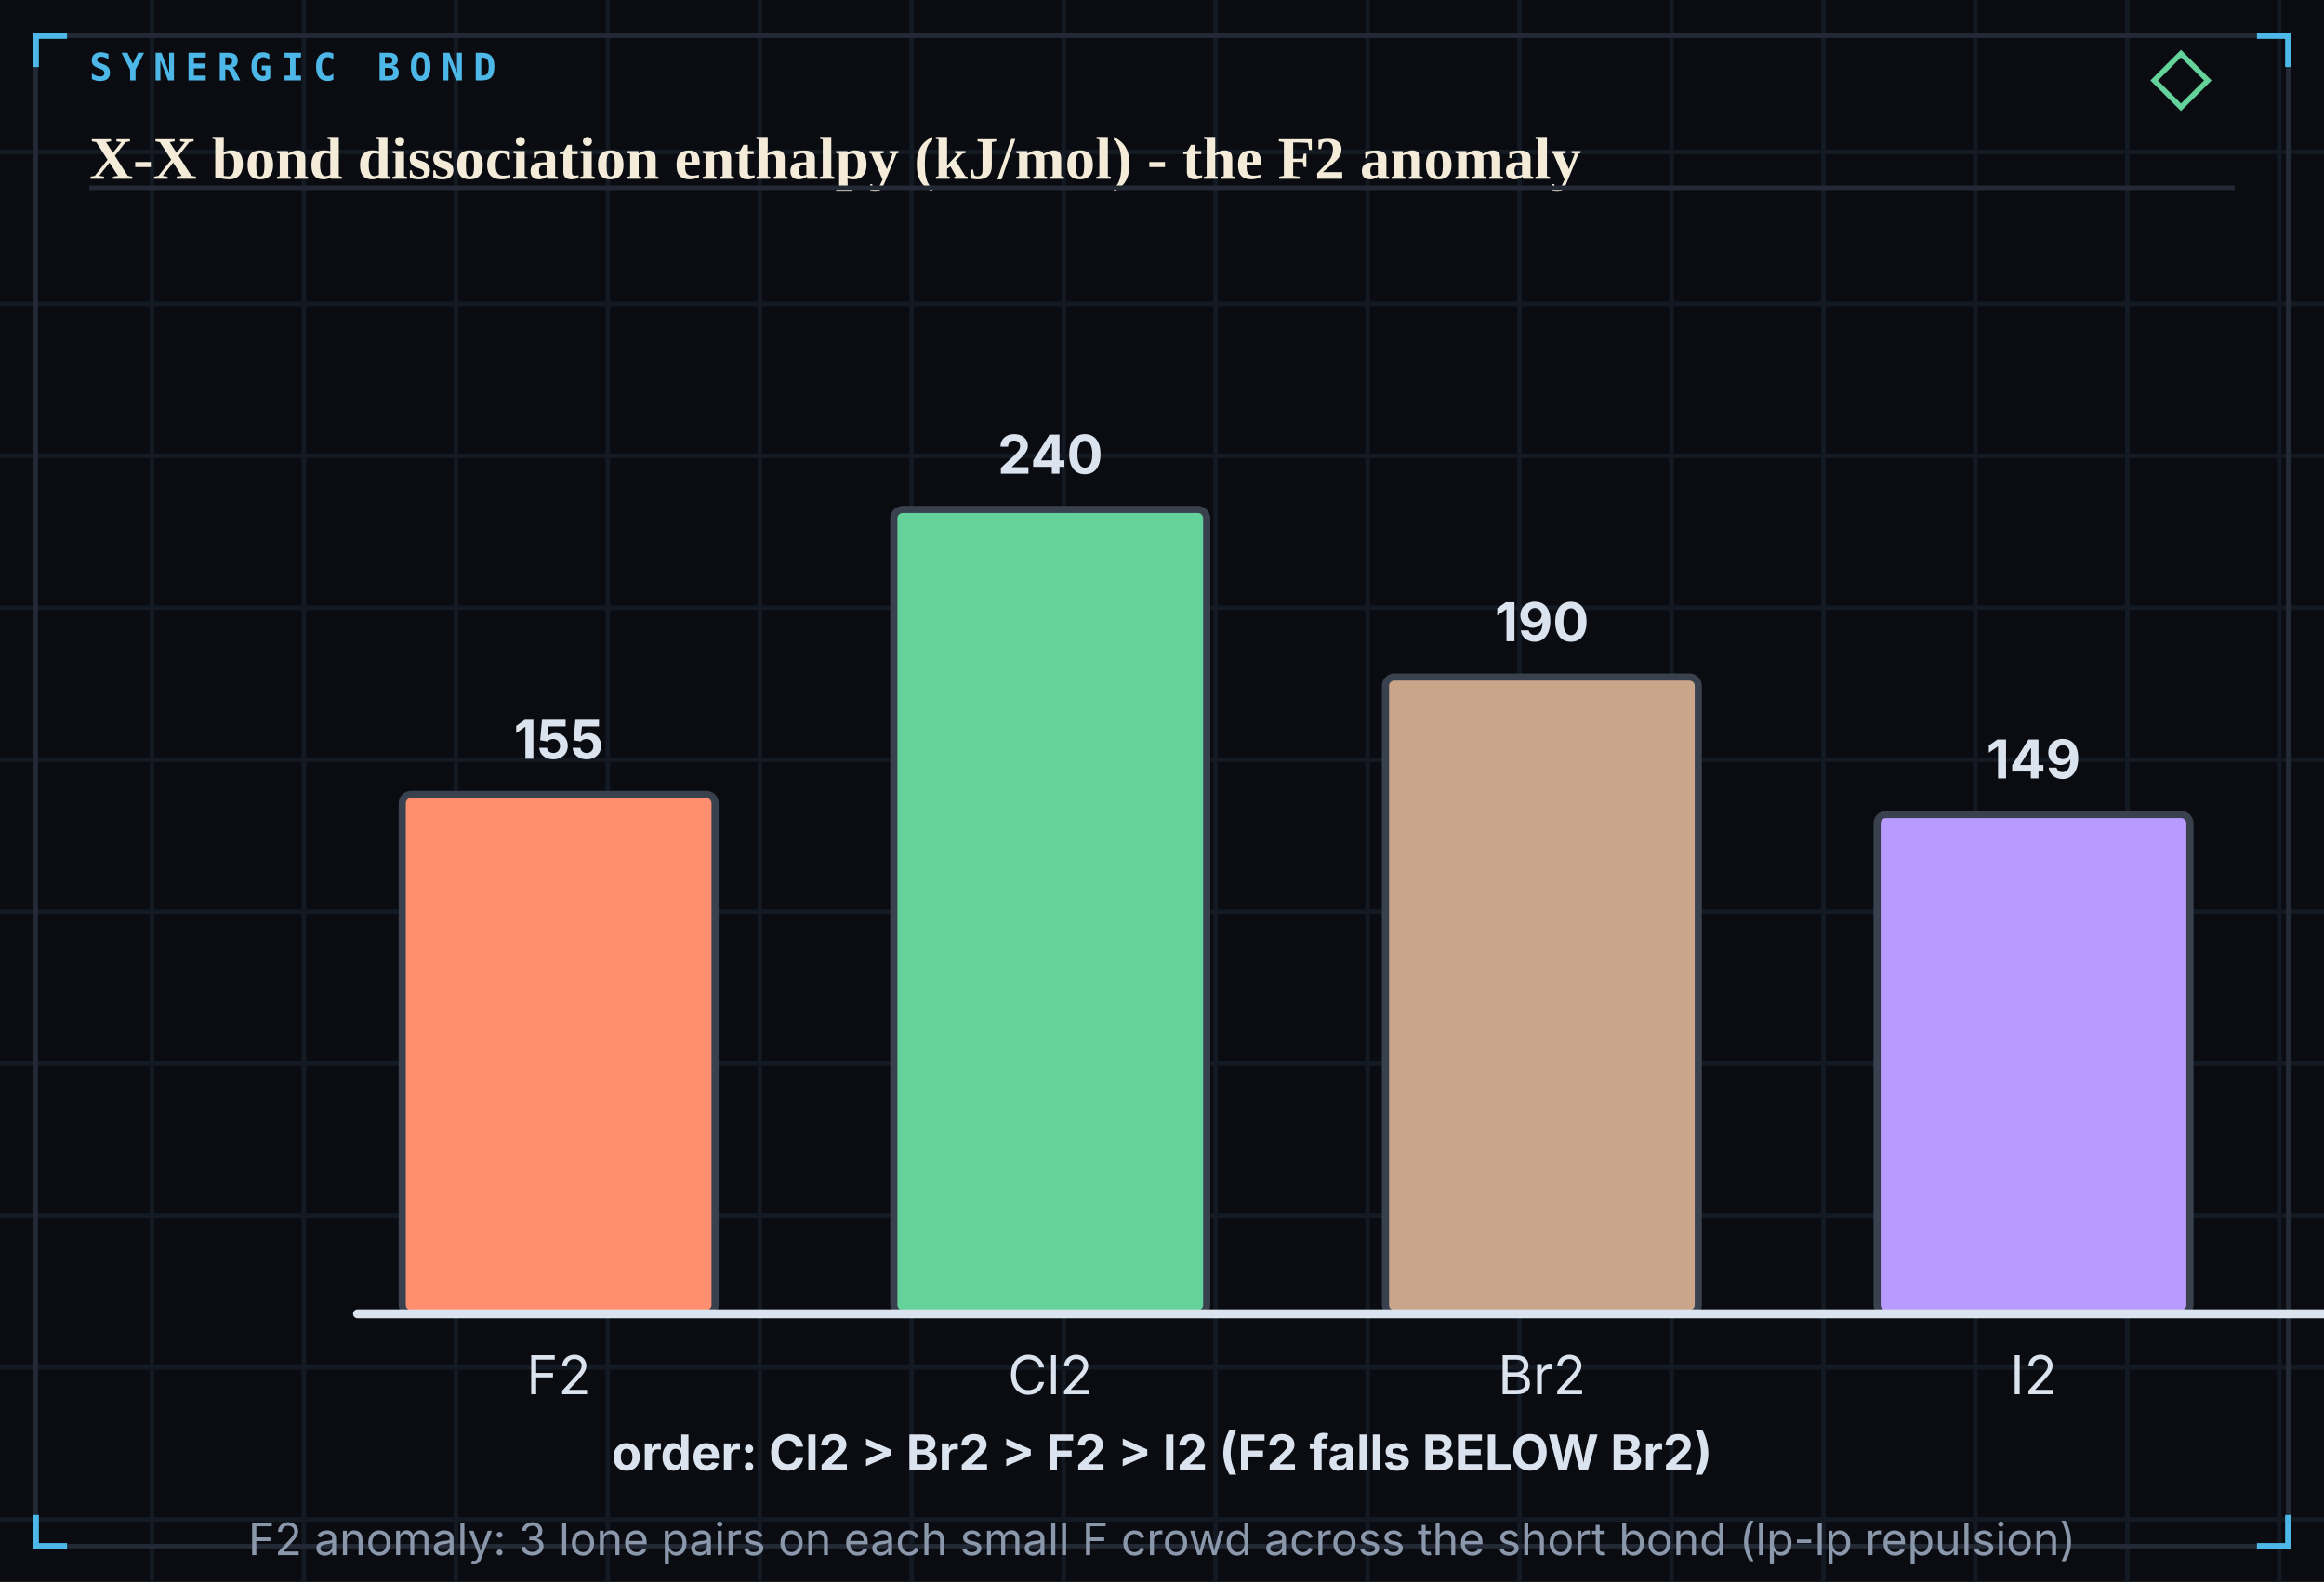
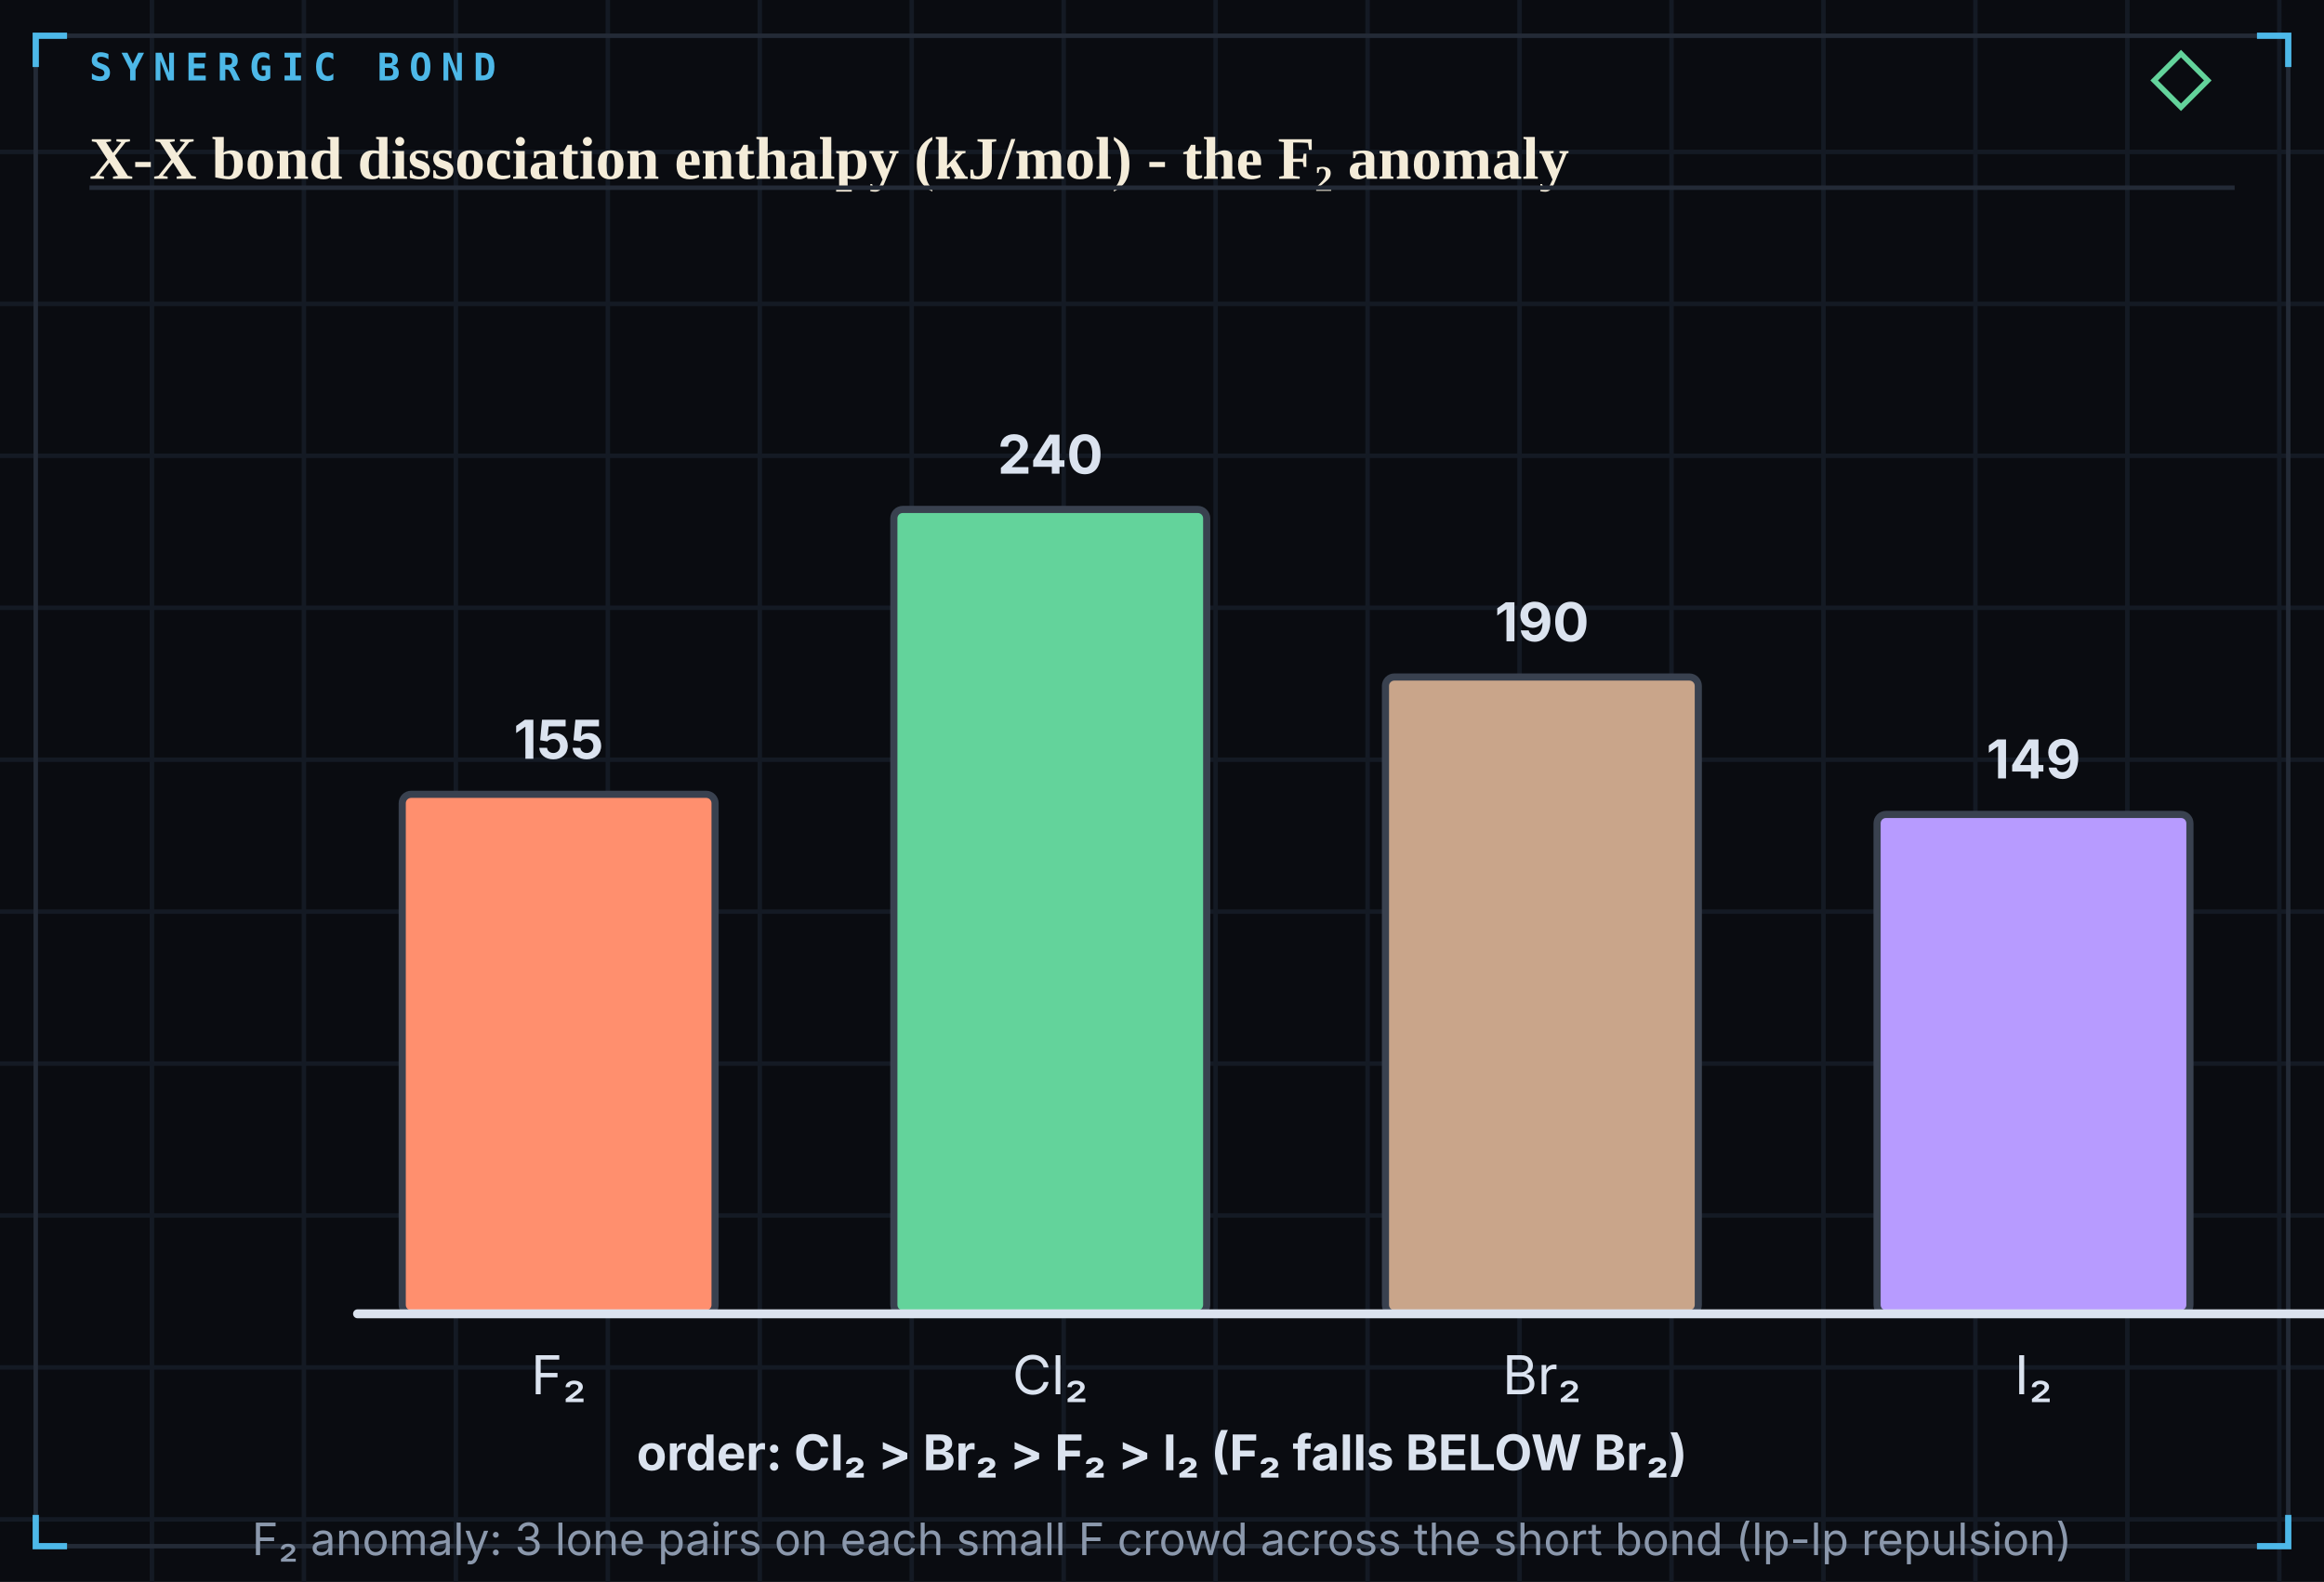
<svg xmlns="http://www.w3.org/2000/svg" width="520" height="354" viewBox="0 0 520 354" font-family="'Inter','Helvetica Neue',Arial,'DejaVu Sans',sans-serif">
  <rect width="520" height="354" fill="#0a0c11" />
  <g stroke="#141a24" stroke-width="1">
    <line x1="34" y1="0" x2="34" y2="354" />
    <line x1="68" y1="0" x2="68" y2="354" />
    <line x1="102" y1="0" x2="102" y2="354" />
    <line x1="136" y1="0" x2="136" y2="354" />
    <line x1="170" y1="0" x2="170" y2="354" />
    <line x1="204" y1="0" x2="204" y2="354" />
    <line x1="238" y1="0" x2="238" y2="354" />
    <line x1="272" y1="0" x2="272" y2="354" />
    <line x1="306" y1="0" x2="306" y2="354" />
    <line x1="340" y1="0" x2="340" y2="354" />
    <line x1="374" y1="0" x2="374" y2="354" />
    <line x1="408" y1="0" x2="408" y2="354" />
    <line x1="442" y1="0" x2="442" y2="354" />
    <line x1="476" y1="0" x2="476" y2="354" />
    <line x1="510" y1="0" x2="510" y2="354" />
    <line x1="0" y1="34" x2="520" y2="34" />
    <line x1="0" y1="68" x2="520" y2="68" />
    <line x1="0" y1="102" x2="520" y2="102" />
    <line x1="0" y1="136" x2="520" y2="136" />
    <line x1="0" y1="170" x2="520" y2="170" />
    <line x1="0" y1="204" x2="520" y2="204" />
    <line x1="0" y1="238" x2="520" y2="238" />
    <line x1="0" y1="272" x2="520" y2="272" />
    <line x1="0" y1="306" x2="520" y2="306" />
    <line x1="0" y1="340" x2="520" y2="340" />
  </g>
  <rect x="8" y="8" width="504" height="338" fill="none" stroke="#232a36" stroke-width="1" />
  <path d="M 8 15 L 8 8 L 15 8" stroke="#4db8e8" stroke-width="1.4" fill="none" />
  <path d="M 512 15 L 512 8 L 505 8" stroke="#4db8e8" stroke-width="1.4" fill="none" />
  <path d="M 8 339 L 8 346 L 15 346" stroke="#4db8e8" stroke-width="1.4" fill="none" />
  <path d="M 512 339 L 512 346 L 505 346" stroke="#4db8e8" stroke-width="1.4" fill="none" />
  <text x="20" y="18" font-size="8.5" font-weight="bold" fill="#4db8e8" text-anchor="start" font-family="'SF Mono','DejaVu Sans Mono',ui-monospace,Menlo,monospace" letter-spacing="0.24em">SYNERGIC BOND</text>
  <path d="M 488 12 l 6 6 l -6 6 l -6 -6 z" fill="none" stroke="#63d39b" stroke-width="1.2" />
-   <text x="20" y="40" font-size="13.5" font-weight="bold" fill="#f4ecd9" text-anchor="start" font-family="'Georgia','Times New Roman',serif">X-X bond dissociation enthalpy  (kJ/mol)  -  the F2 anomaly</text>
+   <text x="20" y="40" font-size="13.5" font-weight="bold" fill="#f4ecd9" text-anchor="start" font-family="'Georgia','Times New Roman',serif">X-X bond dissociation enthalpy  (kJ/mol)  -  the F₂ anomaly</text>
  <line x1="20" y1="42" x2="500" y2="42" stroke="#232a36" stroke-width="1" />
  <g transform="translate(0,34)">
    <rect x="90" y="143.75" width="70" height="116.25" rx="2" fill="#ff8f6e" stroke="#39414f" stroke-width="1.6" />
    <text x="125.0" y="135.8" font-size="12" font-weight="bold" fill="#dbe3ef" text-anchor="middle">155</text>
-     <text x="125.0" y="278.0" font-size="12" font-weight="normal" fill="#dbe3ef" text-anchor="middle">F2</text>
+     <text x="125.0" y="278.0" font-size="12" font-weight="normal" fill="#dbe3ef" text-anchor="middle">F₂</text>
    <rect x="200" y="80.0" width="70" height="180.0" rx="2" fill="#63d39b" stroke="#39414f" stroke-width="1.6" />
    <text x="235.0" y="72.0" font-size="12" font-weight="bold" fill="#dbe3ef" text-anchor="middle">240</text>
-     <text x="235.0" y="278.0" font-size="12" font-weight="normal" fill="#dbe3ef" text-anchor="middle">Cl2</text>
+     <text x="235.0" y="278.0" font-size="12" font-weight="normal" fill="#dbe3ef" text-anchor="middle">Cl₂</text>
    <rect x="310" y="117.5" width="70" height="142.5" rx="2" fill="#c9a58a" stroke="#39414f" stroke-width="1.6" />
    <text x="345.0" y="109.5" font-size="12" font-weight="bold" fill="#dbe3ef" text-anchor="middle">190</text>
-     <text x="345.0" y="278.0" font-size="12" font-weight="normal" fill="#dbe3ef" text-anchor="middle">Br2</text>
+     <text x="345.0" y="278.0" font-size="12" font-weight="normal" fill="#dbe3ef" text-anchor="middle">Br₂</text>
    <rect x="420" y="148.25" width="70" height="111.75" rx="2" fill="#b79bff" stroke="#39414f" stroke-width="1.6" />
    <text x="455.0" y="140.2" font-size="12" font-weight="bold" fill="#dbe3ef" text-anchor="middle">149</text>
-     <text x="455.0" y="278.0" font-size="12" font-weight="normal" fill="#dbe3ef" text-anchor="middle">I2</text>
+     <text x="455.0" y="278.0" font-size="12" font-weight="normal" fill="#dbe3ef" text-anchor="middle">I₂</text>
    <line x1="80.0" y1="260.0" x2="530.0" y2="260.0" stroke="#dbe3ef" stroke-width="2" stroke-linecap="round" />
-     <text x="260.0" y="295.0" font-size="11" font-weight="bold" fill="#dbe3ef" text-anchor="middle">order:  Cl2 &gt; Br2 &gt; F2 &gt; I2      (F2 falls BELOW Br2)</text>
-     <text x="260.0" y="314.0" font-size="10" font-weight="normal" fill="#8b98ac" text-anchor="middle">F2 anomaly: 3 lone pairs on each small F crowd across the short bond (lp-lp repulsion)</text>
+     <text x="260.0" y="295.0" font-size="11" font-weight="bold" fill="#dbe3ef" text-anchor="middle">order:  Cl₂ &gt; Br₂ &gt; F₂ &gt; I₂      (F₂ falls BELOW Br₂)</text>
+     <text x="260.0" y="314.0" font-size="10" font-weight="normal" fill="#8b98ac" text-anchor="middle">F₂ anomaly: 3 lone pairs on each small F crowd across the short bond (lp-lp repulsion)</text>
  </g>
</svg>
